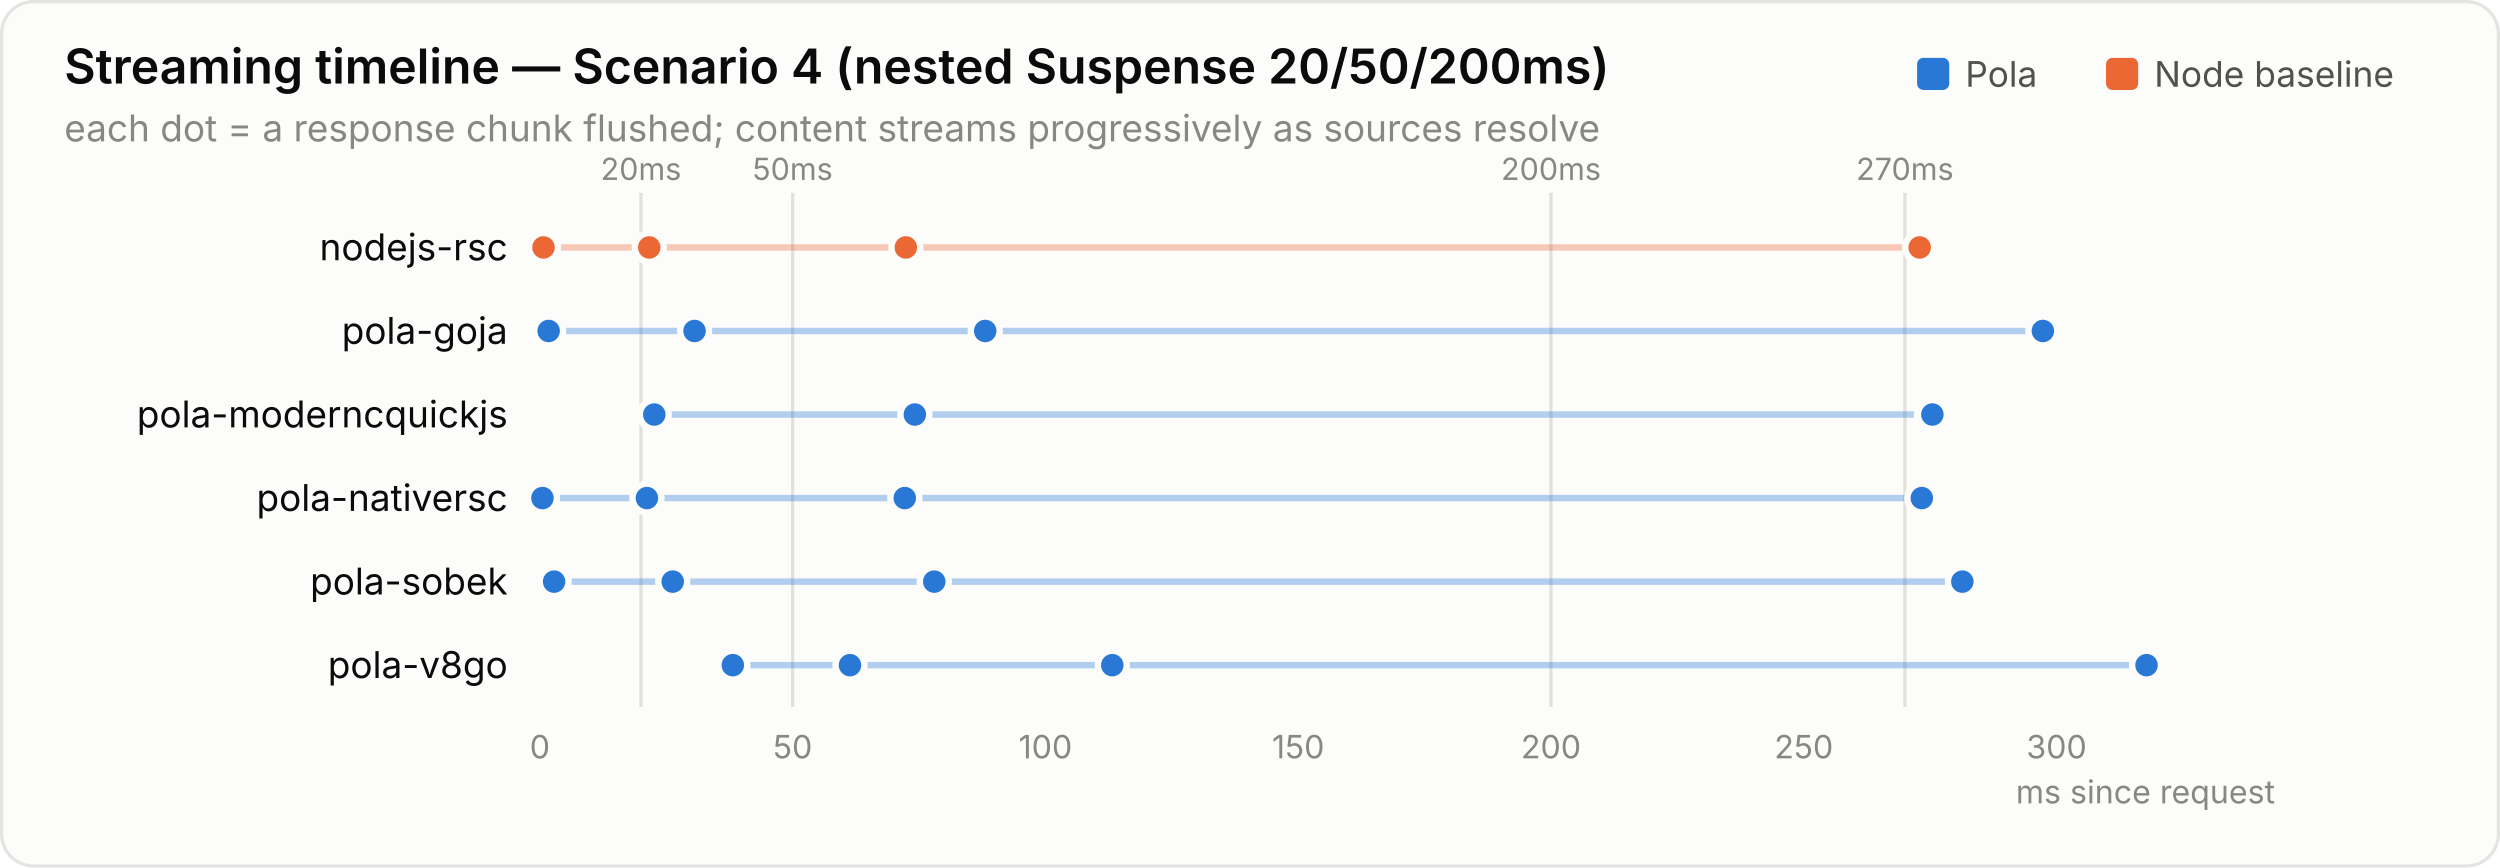
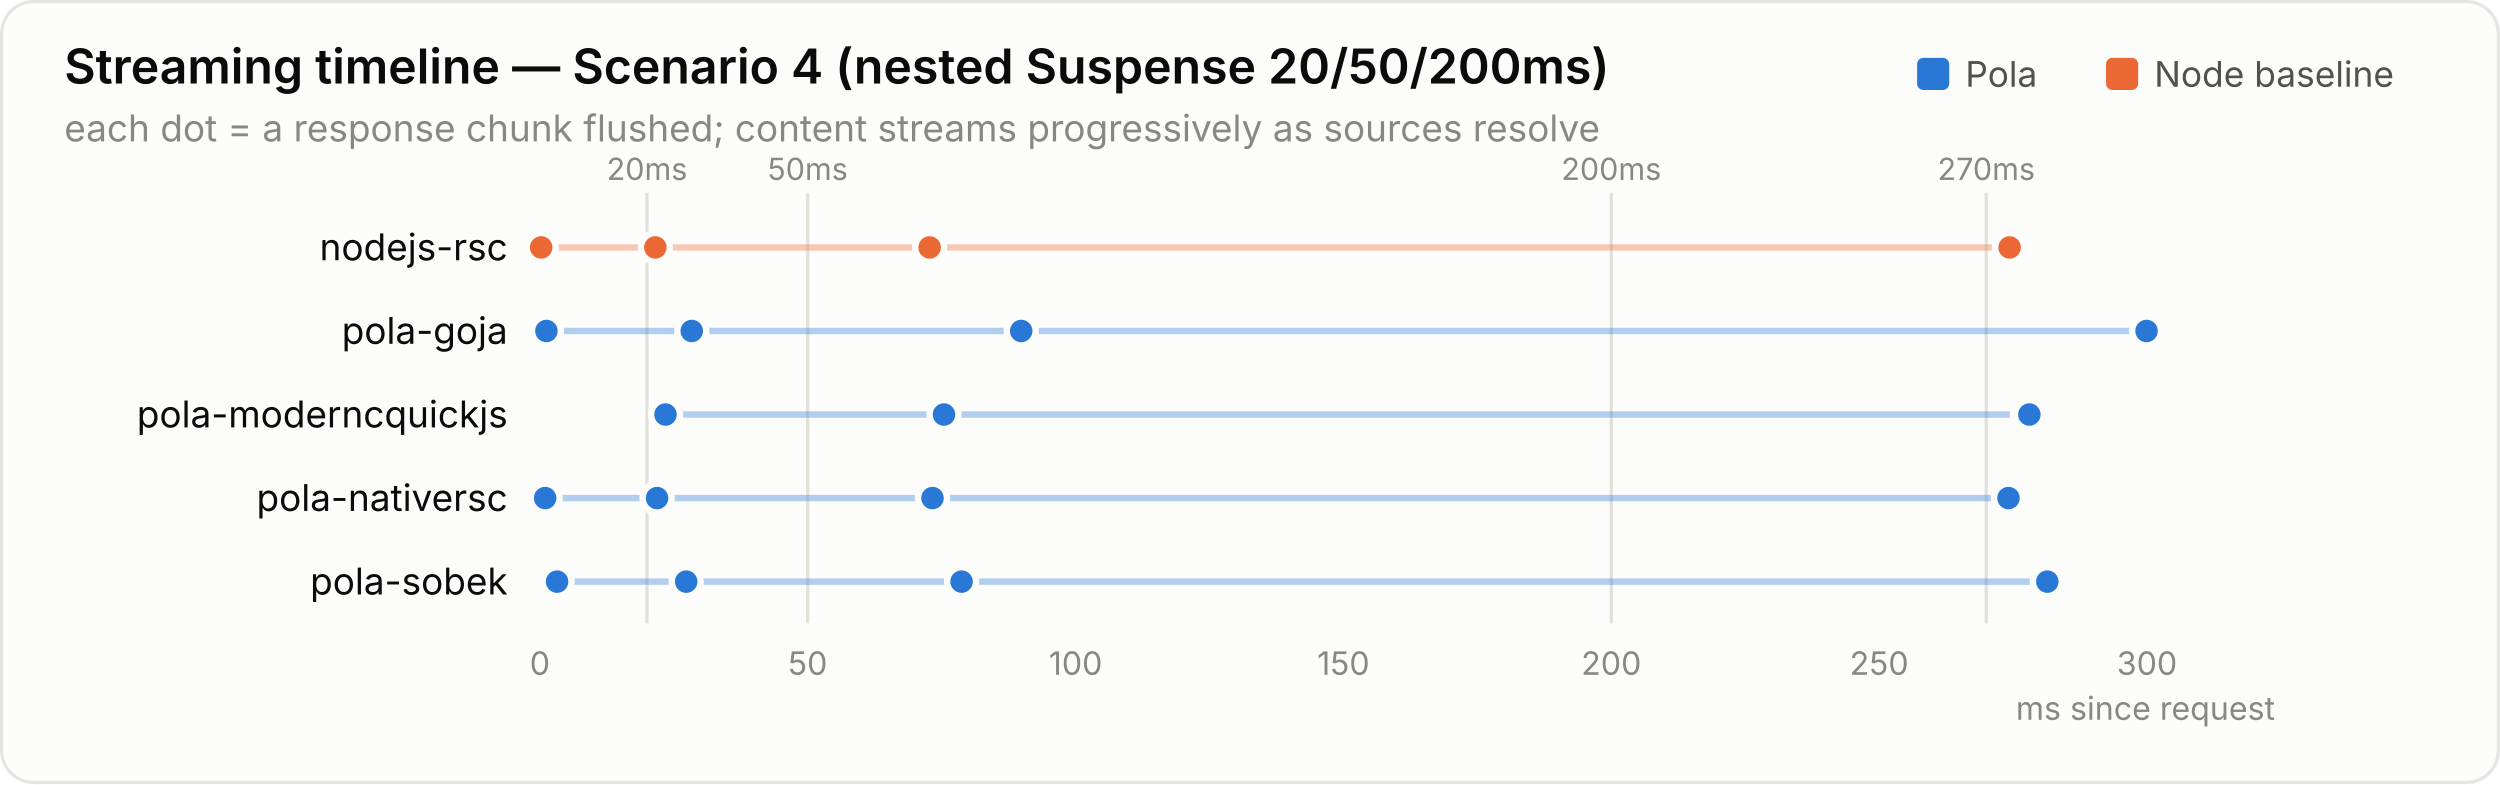
- <svg xmlns="http://www.w3.org/2000/svg" width="778" height="270" viewBox="0 0 778 270" font-family="system-ui, -apple-system, &quot;Segoe UI&quot;, sans-serif">
-   <rect x="0" y="0" width="778" height="270" rx="10" fill="#fcfcfb" />
-   <rect x="0.5" y="0.5" width="777" height="269" rx="10" fill="none" stroke="rgba(11,11,11,0.10)" />
+ <svg xmlns="http://www.w3.org/2000/svg" width="778" height="244" viewBox="0 0 778 244" font-family="system-ui, -apple-system, &quot;Segoe UI&quot;, sans-serif">
+   <rect x="0" y="0" width="778" height="244" rx="10" fill="#fcfcfb" />
+   <rect x="0.5" y="0.5" width="777" height="243" rx="10" fill="none" stroke="rgba(11,11,11,0.10)" />
  <text x="20" y="26" font-size="15" font-weight="600" fill="#0b0b0b">Streaming timeline — Scenario 4 (nested Suspense 20/50/200ms)</text>
  <text x="20" y="44" font-size="11.5" fill="#898781">each dot = a response chunk flushed; content streams progressively as sources resolve</text>
  <g>
    <rect x="655.4" y="18" width="10" height="10" rx="2" fill="#eb6834" />
    <text x="670.4" y="27" font-size="11" fill="#52514e">Node baseline</text>
    <rect x="596.6" y="18" width="10" height="10" rx="2" fill="#2a78d6" />
    <text x="611.6" y="27" font-size="11" fill="#52514e">Pola</text>
  </g>
  <g transform="translate(20,64)">
-     <line x1="179.466" y1="-4" x2="179.466" y2="156" stroke="#e1e0d9" />
-     <text x="179.466" y="-8" font-size="9.5" fill="#898781" text-anchor="middle">20ms</text>
-     <line x1="226.666" y1="-4" x2="226.666" y2="156" stroke="#e1e0d9" />
-     <text x="226.666" y="-8" font-size="9.5" fill="#898781" text-anchor="middle">50ms</text>
-     <line x1="462.664" y1="-4" x2="462.664" y2="156" stroke="#e1e0d9" />
-     <text x="462.664" y="-8" font-size="9.5" fill="#898781" text-anchor="middle">200ms</text>
-     <line x1="572.797" y1="-4" x2="572.797" y2="156" stroke="#e1e0d9" />
-     <text x="572.797" y="-8" font-size="9.5" fill="#898781" text-anchor="middle">270ms</text>
-     <text x="148" y="172" font-size="10" fill="#898781" text-anchor="middle" font-variant-numeric="tabular-nums">0</text>
-     <text x="226.666" y="172" font-size="10" fill="#898781" text-anchor="middle" font-variant-numeric="tabular-nums">50</text>
-     <text x="305.332" y="172" font-size="10" fill="#898781" text-anchor="middle" font-variant-numeric="tabular-nums">100</text>
-     <text x="383.998" y="172" font-size="10" fill="#898781" text-anchor="middle" font-variant-numeric="tabular-nums">150</text>
-     <text x="462.664" y="172" font-size="10" fill="#898781" text-anchor="middle" font-variant-numeric="tabular-nums">200</text>
-     <text x="541.33" y="172" font-size="10" fill="#898781" text-anchor="middle" font-variant-numeric="tabular-nums">250</text>
-     <text x="619.996" y="172" font-size="10" fill="#898781" text-anchor="middle" font-variant-numeric="tabular-nums">300</text>
-     <text x="688" y="186" font-size="10" fill="#898781" text-anchor="end">ms since request</text>
+     <line x1="181.343" y1="-4" x2="181.343" y2="130" stroke="#e1e0d9" />
+     <text x="181.343" y="-8" font-size="9.5" fill="#898781" text-anchor="middle">20ms</text>
+     <line x1="231.356" y1="-4" x2="231.356" y2="130" stroke="#e1e0d9" />
+     <text x="231.356" y="-8" font-size="9.5" fill="#898781" text-anchor="middle">50ms</text>
+     <line x1="481.426" y1="-4" x2="481.426" y2="130" stroke="#e1e0d9" />
+     <text x="481.426" y="-8" font-size="9.5" fill="#898781" text-anchor="middle">200ms</text>
+     <line x1="598.125" y1="-4" x2="598.125" y2="130" stroke="#e1e0d9" />
+     <text x="598.125" y="-8" font-size="9.5" fill="#898781" text-anchor="middle">270ms</text>
+     <text x="148" y="146" font-size="10" fill="#898781" text-anchor="middle" font-variant-numeric="tabular-nums">0</text>
+     <text x="231.356" y="146" font-size="10" fill="#898781" text-anchor="middle" font-variant-numeric="tabular-nums">50</text>
+     <text x="314.713" y="146" font-size="10" fill="#898781" text-anchor="middle" font-variant-numeric="tabular-nums">100</text>
+     <text x="398.069" y="146" font-size="10" fill="#898781" text-anchor="middle" font-variant-numeric="tabular-nums">150</text>
+     <text x="481.426" y="146" font-size="10" fill="#898781" text-anchor="middle" font-variant-numeric="tabular-nums">200</text>
+     <text x="564.782" y="146" font-size="10" fill="#898781" text-anchor="middle" font-variant-numeric="tabular-nums">250</text>
+     <text x="648.138" y="146" font-size="10" fill="#898781" text-anchor="middle" font-variant-numeric="tabular-nums">300</text>
+     <text x="688" y="160" font-size="10" fill="#898781" text-anchor="end">ms since request</text>
    <text x="138" y="17" font-size="11.5" fill="#0b0b0b" text-anchor="end">nodejs-rsc</text>
-     <line x1="149.134" y1="13" x2="577.397" y2="13" stroke="#eb6834" stroke-opacity="0.35" stroke-width="2" />
-     <circle cx="149.134" cy="13" r="4.5" fill="#eb6834" stroke="#fcfcfb" stroke-width="2" />
-     <circle cx="182.047" cy="13" r="4.5" fill="#eb6834" stroke="#fcfcfb" stroke-width="2" />
-     <circle cx="261.893" cy="13" r="4.5" fill="#eb6834" stroke="#fcfcfb" stroke-width="2" />
-     <circle cx="577.397" cy="13" r="4.5" fill="#eb6834" stroke="#fcfcfb" stroke-width="2" />
+     <line x1="148.408" y1="13" x2="605.388" y2="13" stroke="#eb6834" stroke-opacity="0.35" stroke-width="2" />
+     <circle cx="148.408" cy="13" r="4.5" fill="#eb6834" stroke="#fcfcfb" stroke-width="2" />
+     <circle cx="183.937" cy="13" r="4.5" fill="#eb6834" stroke="#fcfcfb" stroke-width="2" />
+     <circle cx="269.3" cy="13" r="4.5" fill="#eb6834" stroke="#fcfcfb" stroke-width="2" />
+     <circle cx="605.388" cy="13" r="4.5" fill="#eb6834" stroke="#fcfcfb" stroke-width="2" />
    <text x="138" y="43" font-size="11.5" fill="#0b0b0b" text-anchor="end">pola-goja</text>
-     <line x1="150.731" y1="39" x2="615.742" y2="39" stroke="#2a78d6" stroke-opacity="0.35" stroke-width="2" />
-     <circle cx="150.731" cy="39" r="4.5" fill="#2a78d6" stroke="#fcfcfb" stroke-width="2" />
-     <circle cx="196.139" cy="39" r="4.5" fill="#2a78d6" stroke="#fcfcfb" stroke-width="2" />
-     <circle cx="286.597" cy="39" r="4.5" fill="#2a78d6" stroke="#fcfcfb" stroke-width="2" />
-     <circle cx="615.742" cy="39" r="4.5" fill="#2a78d6" stroke="#fcfcfb" stroke-width="2" />
+     <line x1="150.041" y1="39" x2="648" y2="39" stroke="#2a78d6" stroke-opacity="0.35" stroke-width="2" />
+     <circle cx="150.041" cy="39" r="4.5" fill="#2a78d6" stroke="#fcfcfb" stroke-width="2" />
+     <circle cx="195.271" cy="39" r="4.5" fill="#2a78d6" stroke="#fcfcfb" stroke-width="2" />
+     <circle cx="297.796" cy="39" r="4.5" fill="#2a78d6" stroke="#fcfcfb" stroke-width="2" />
+     <circle cx="648" cy="39" r="4.5" fill="#2a78d6" stroke="#fcfcfb" stroke-width="2" />
    <text x="138" y="69" font-size="11.5" fill="#0b0b0b" text-anchor="end">pola-moderncquickjs</text>
-     <line x1="183.607" y1="65" x2="581.351" y2="65" stroke="#2a78d6" stroke-opacity="0.35" stroke-width="2" />
-     <circle cx="183.607" cy="65" r="4.5" fill="#2a78d6" stroke="#fcfcfb" stroke-width="2" />
-     <circle cx="264.695" cy="65" r="4.5" fill="#2a78d6" stroke="#fcfcfb" stroke-width="2" />
-     <circle cx="581.047" cy="65" r="4.5" fill="#2a78d6" stroke="#fcfcfb" stroke-width="2" />
-     <circle cx="581.351" cy="65" r="4.5" fill="#2a78d6" stroke="#fcfcfb" stroke-width="2" />
+     <line x1="187.099" y1="65" x2="611.538" y2="65" stroke="#2a78d6" stroke-opacity="0.35" stroke-width="2" />
+     <circle cx="187.099" cy="65" r="4.5" fill="#2a78d6" stroke="#fcfcfb" stroke-width="2" />
+     <circle cx="273.766" cy="65" r="4.5" fill="#2a78d6" stroke="#fcfcfb" stroke-width="2" />
+     <circle cx="610.93" cy="65" r="4.5" fill="#2a78d6" stroke="#fcfcfb" stroke-width="2" />
+     <circle cx="611.538" cy="65" r="4.5" fill="#2a78d6" stroke="#fcfcfb" stroke-width="2" />
    <text x="138" y="95" font-size="11.5" fill="#0b0b0b" text-anchor="end">pola-nativersc</text>
-     <line x1="148.648" y1="91" x2="578.064" y2="91" stroke="#2a78d6" stroke-opacity="0.35" stroke-width="2" />
-     <circle cx="148.648" cy="91" r="4.5" fill="#2a78d6" stroke="#fcfcfb" stroke-width="2" />
-     <circle cx="148.806" cy="91" r="4.5" fill="#2a78d6" stroke="#fcfcfb" stroke-width="2" />
-     <circle cx="181.312" cy="91" r="4.5" fill="#2a78d6" stroke="#fcfcfb" stroke-width="2" />
-     <circle cx="261.562" cy="91" r="4.5" fill="#2a78d6" stroke="#fcfcfb" stroke-width="2" />
-     <circle cx="578.064" cy="91" r="4.5" fill="#2a78d6" stroke="#fcfcfb" stroke-width="2" />
+     <line x1="149.354" y1="91" x2="605.035" y2="91" stroke="#2a78d6" stroke-opacity="0.35" stroke-width="2" />
+     <circle cx="149.354" cy="91" r="4.5" fill="#2a78d6" stroke="#fcfcfb" stroke-width="2" />
+     <circle cx="149.647" cy="91" r="4.5" fill="#2a78d6" stroke="#fcfcfb" stroke-width="2" />
+     <circle cx="184.473" cy="91" r="4.5" fill="#2a78d6" stroke="#fcfcfb" stroke-width="2" />
+     <circle cx="270.184" cy="91" r="4.5" fill="#2a78d6" stroke="#fcfcfb" stroke-width="2" />
+     <circle cx="605.035" cy="91" r="4.5" fill="#2a78d6" stroke="#fcfcfb" stroke-width="2" />
    <text x="138" y="121" font-size="11.5" fill="#0b0b0b" text-anchor="end">pola-sobek</text>
-     <line x1="152.432" y1="117" x2="590.674" y2="117" stroke="#2a78d6" stroke-opacity="0.35" stroke-width="2" />
-     <circle cx="152.432" cy="117" r="4.5" fill="#2a78d6" stroke="#fcfcfb" stroke-width="2" />
-     <circle cx="189.345" cy="117" r="4.5" fill="#2a78d6" stroke="#fcfcfb" stroke-width="2" />
-     <circle cx="270.738" cy="117" r="4.5" fill="#2a78d6" stroke="#fcfcfb" stroke-width="2" />
-     <circle cx="590.674" cy="117" r="4.5" fill="#2a78d6" stroke="#fcfcfb" stroke-width="2" />
-     <text x="138" y="147" font-size="11.5" fill="#0b0b0b" text-anchor="end">pola-v8go</text>
-     <line x1="208.052" y1="143" x2="648" y2="143" stroke="#2a78d6" stroke-opacity="0.35" stroke-width="2" />
-     <circle cx="208.052" cy="143" r="4.5" fill="#2a78d6" stroke="#fcfcfb" stroke-width="2" />
-     <circle cx="244.514" cy="143" r="4.5" fill="#2a78d6" stroke="#fcfcfb" stroke-width="2" />
-     <circle cx="326.141" cy="143" r="4.5" fill="#2a78d6" stroke="#fcfcfb" stroke-width="2" />
-     <circle cx="648" cy="143" r="4.5" fill="#2a78d6" stroke="#fcfcfb" stroke-width="2" />
+     <line x1="153.36" y1="117" x2="617.12" y2="117" stroke="#2a78d6" stroke-opacity="0.35" stroke-width="2" />
+     <circle cx="153.36" cy="117" r="4.5" fill="#2a78d6" stroke="#fcfcfb" stroke-width="2" />
+     <circle cx="193.541" cy="117" r="4.5" fill="#2a78d6" stroke="#fcfcfb" stroke-width="2" />
+     <circle cx="279.241" cy="117" r="4.5" fill="#2a78d6" stroke="#fcfcfb" stroke-width="2" />
+     <circle cx="617.12" cy="117" r="4.5" fill="#2a78d6" stroke="#fcfcfb" stroke-width="2" />
  </g>
</svg>
